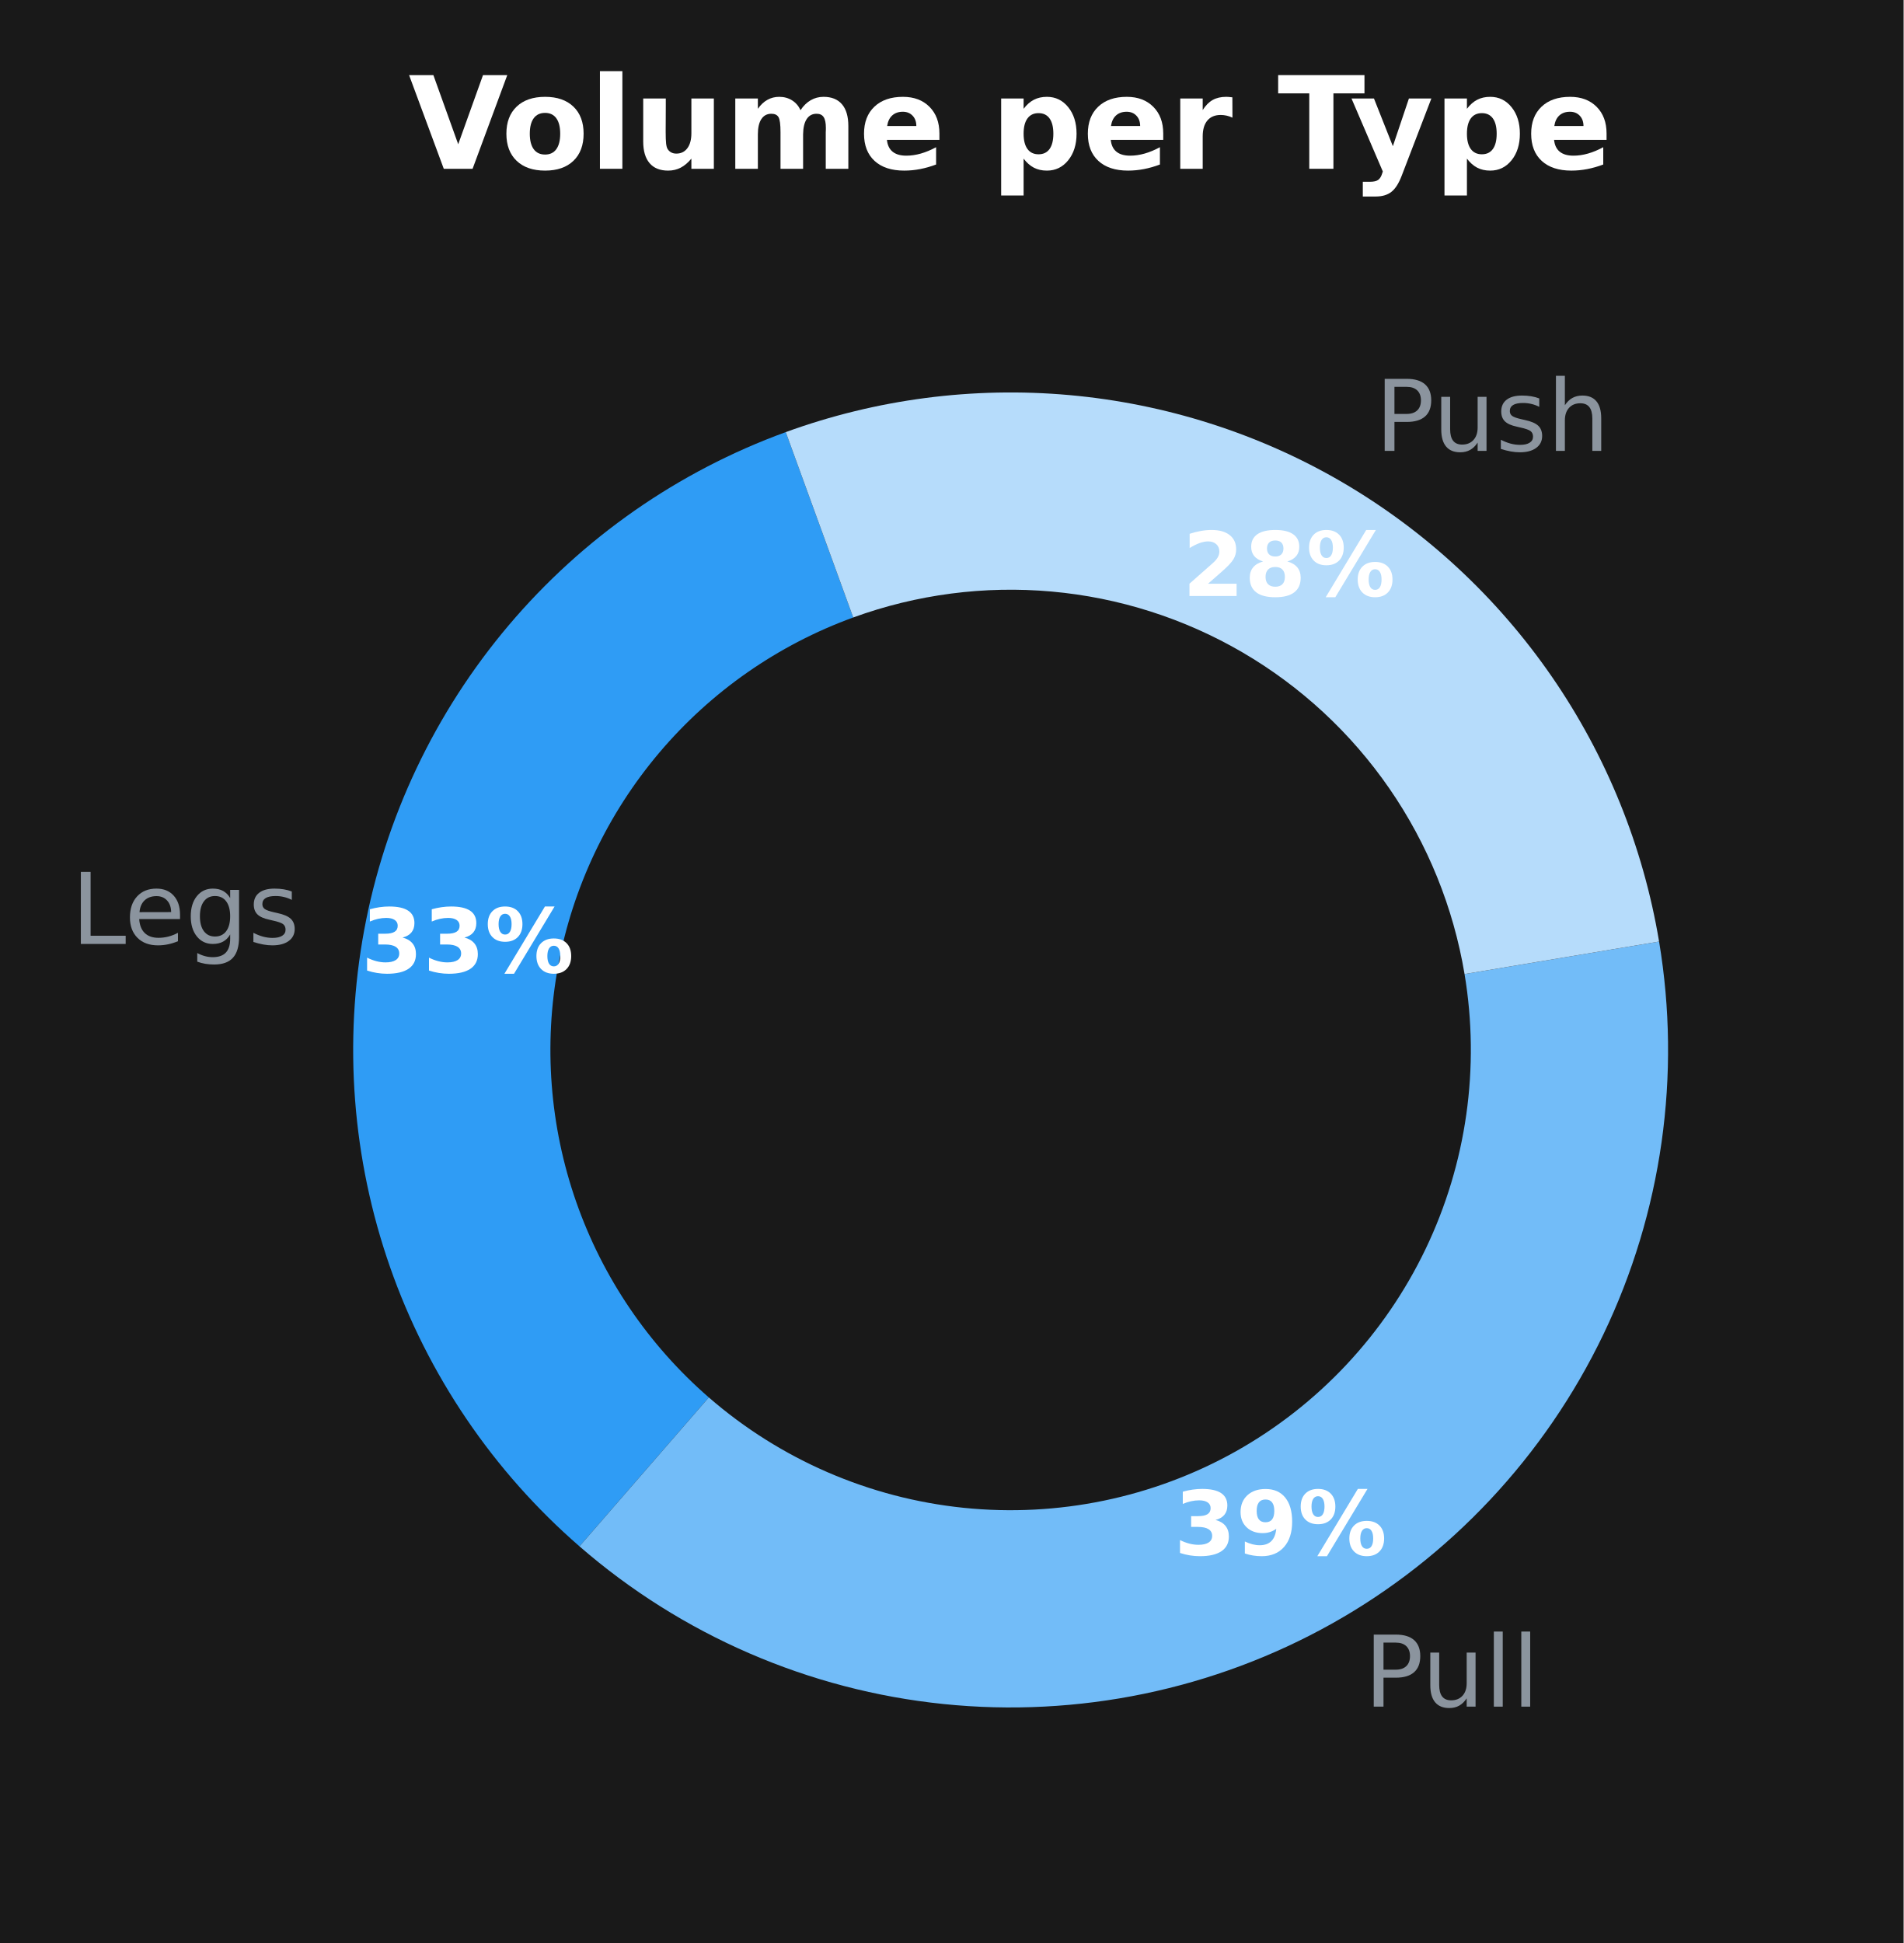
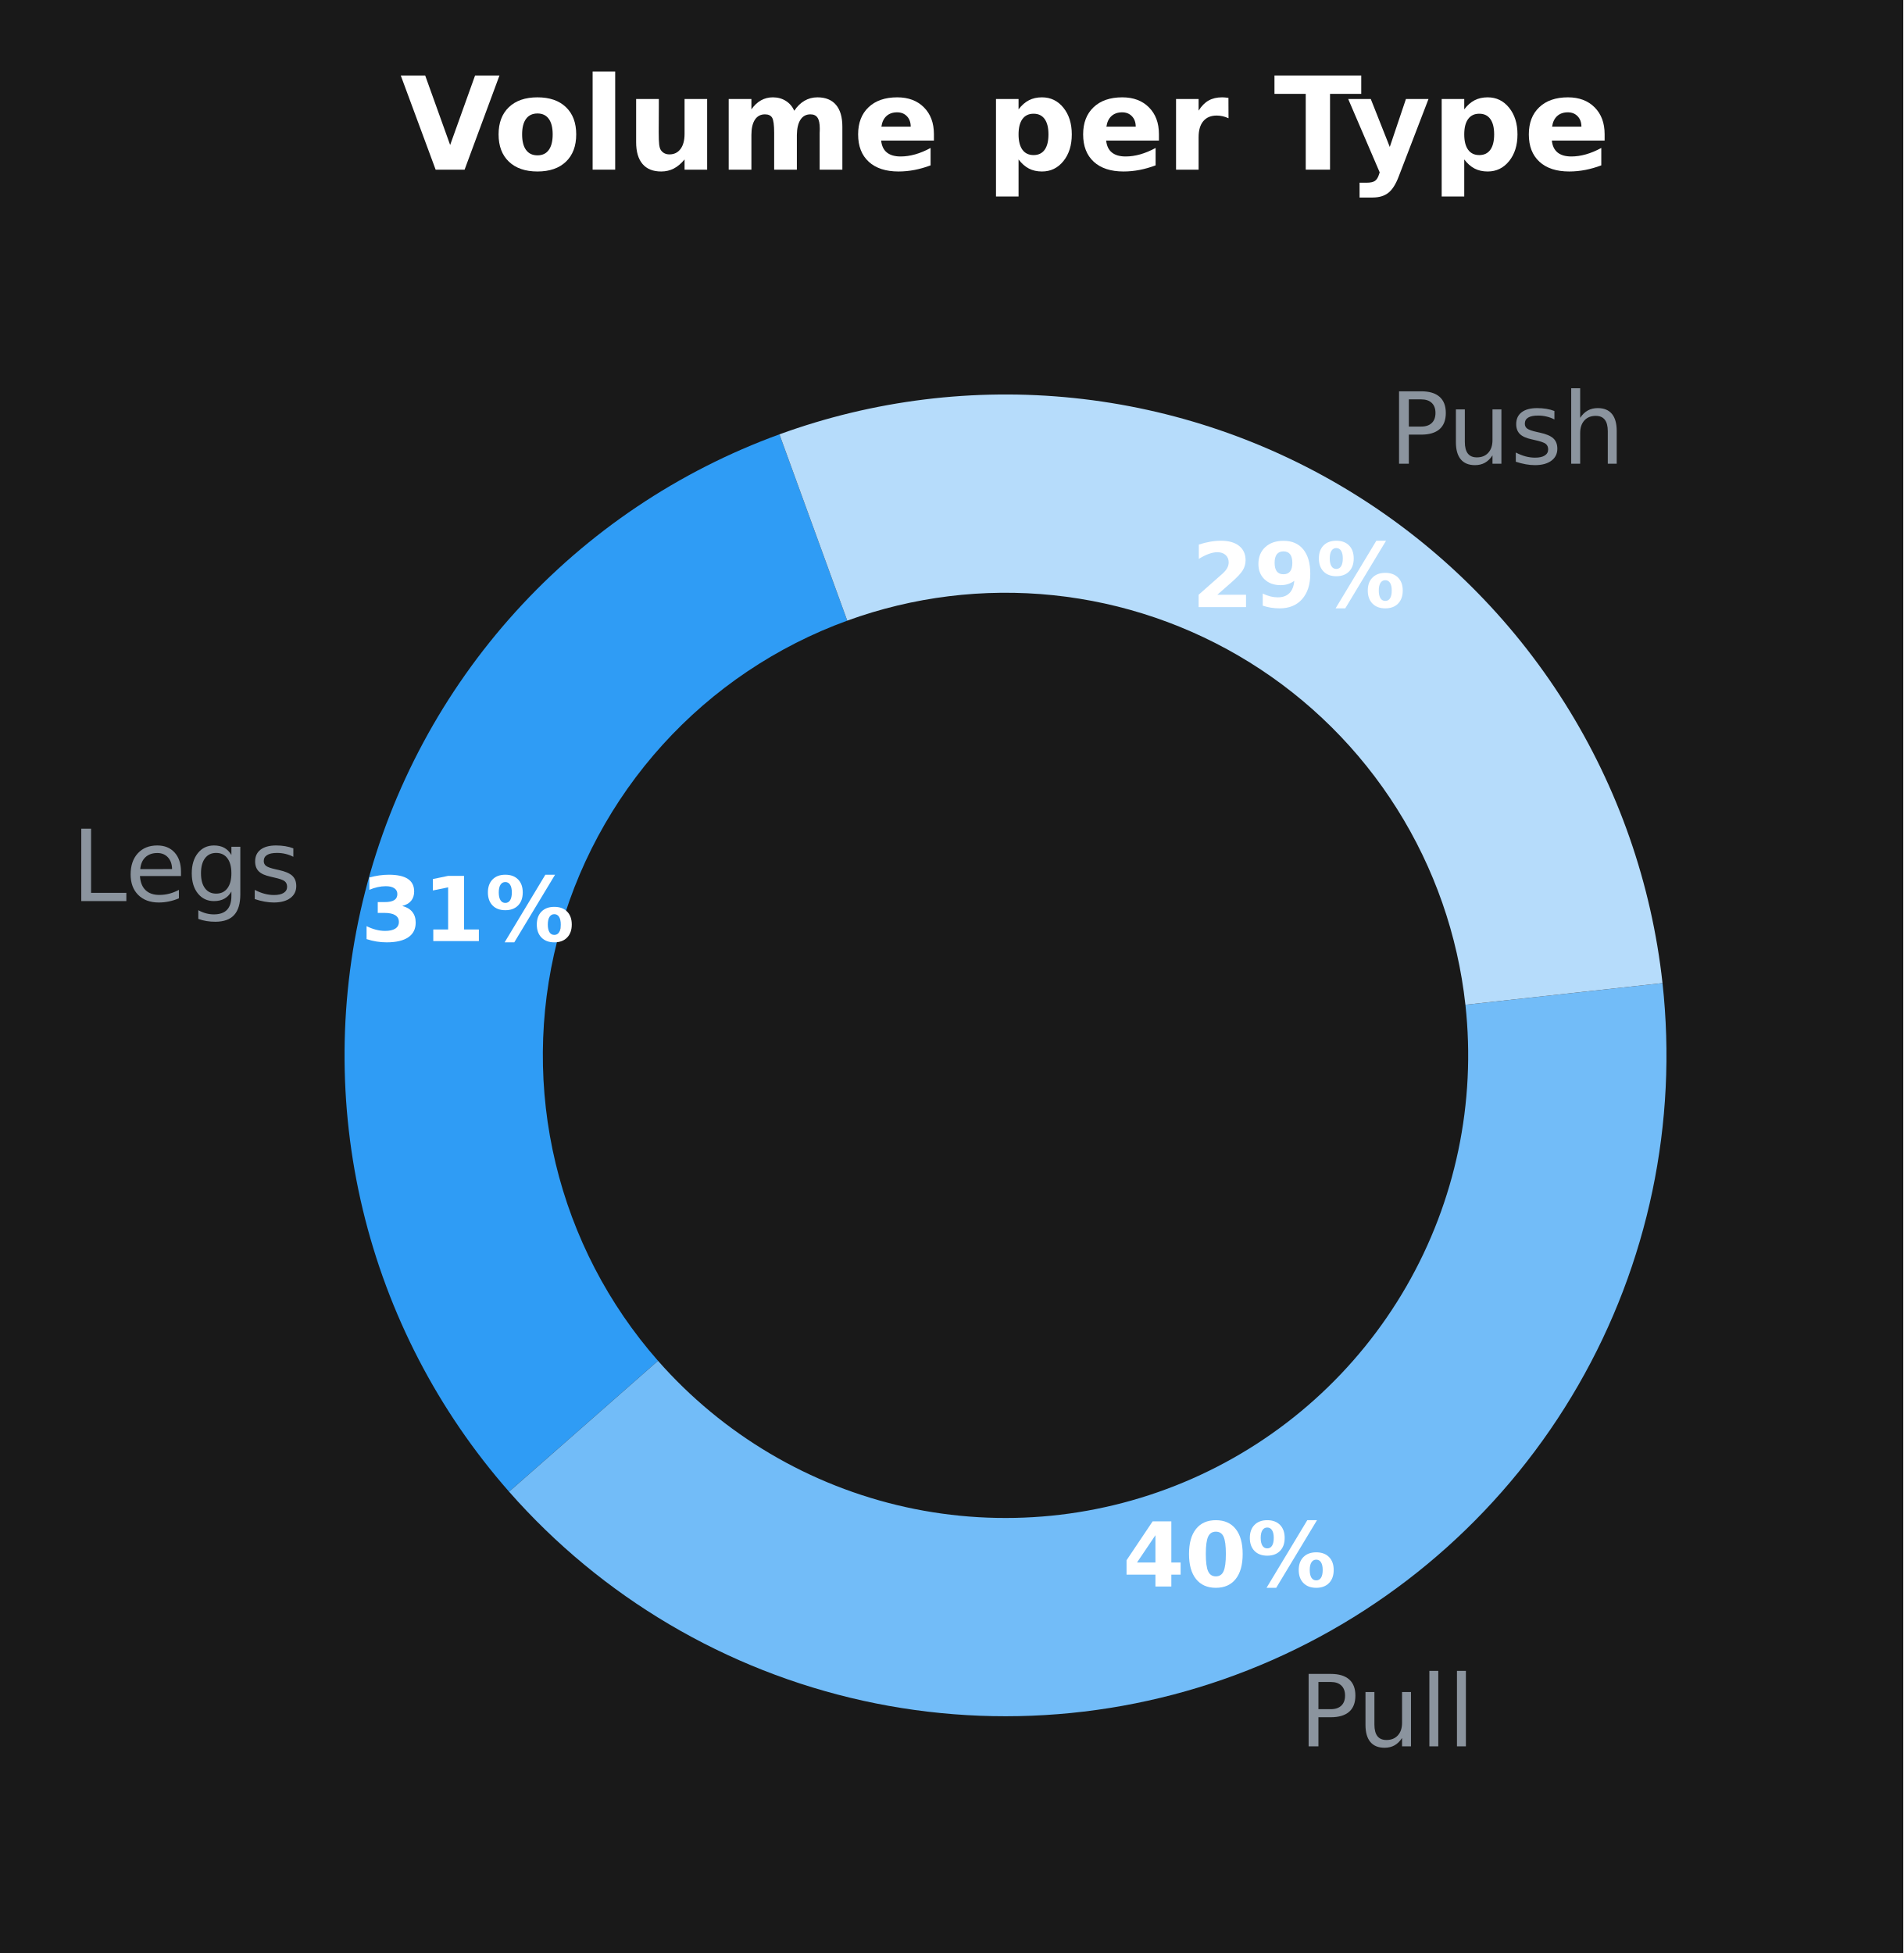
- <svg xmlns="http://www.w3.org/2000/svg" xmlns:xlink="http://www.w3.org/1999/xlink" width="192.625pt" height="196.598pt" viewBox="0 0 192.625 196.598" version="1.1">
+ <svg xmlns="http://www.w3.org/2000/svg" xmlns:xlink="http://www.w3.org/1999/xlink" width="191.568pt" height="196.598pt" viewBox="0 0 191.568 196.598" version="1.1">
  <defs>
    <style type="text/css">*{stroke-linejoin: round; stroke-linecap: butt}</style>
  </defs>
  <g id="figure_1">
    <g id="patch_1">
-       <path d="M 0 196.598  L 192.625 196.598  L 192.625 0  L 0 0  z " style="fill: #191919" />
+       <path d="M 0 196.598  L 191.568 196.598  L 191.568 0  L 0 0  z " style="fill: #191919" />
    </g>
    <g id="axes_1">
      <g id="patch_2">
-         <path d="M 79.511 43.722  C 68.629 47.683 58.967 54.417 51.486 63.257  C 44.004 72.096 38.958 82.738 36.849 94.125  C 34.741 105.512 35.642 117.255 39.462 128.187  C 43.283 139.119 49.893 148.867 58.636 156.462  L 71.724 141.394  C 65.605 136.078 60.978 129.255 58.303 121.602  C 55.629 113.95 54.998 105.73 56.474 97.759  C 57.95 89.788 61.482 82.339 66.719 76.151  C 71.957 69.964 78.72 65.249 86.338 62.477  z " style="fill: #2f9cf5" />
+         <path d="M 78.454 43.722  C 68.283 47.424 59.167 53.553 51.901 61.575  C 44.635 69.596 39.434 79.272 36.753 89.758  C 34.072 100.244 33.99 111.228 36.514 121.754  C 39.039 132.279 44.094 142.031 51.24 150.16  L 66.23 136.983  C 61.228 131.293 57.689 124.467 55.922 117.099  C 54.155 109.731 54.213 102.043 56.09 94.702  C 57.966 87.362 61.607 80.589 66.693 74.974  C 71.78 69.358 78.16 65.068 85.28 62.477  z " style="fill: #2f9cf5" />
      </g>
      <g id="patch_3">
-         <path d="M 58.636 156.462  C 68.976 165.445 81.843 171.019 95.469 172.418  C 109.095 173.817 122.827 170.975 134.777 164.281  C 146.728 157.587 156.324 147.362 162.249 135.012  C 168.173 122.662 170.141 108.778 167.883 95.268  L 148.198 98.559  C 149.779 108.016 148.401 117.735 144.254 126.38  C 140.107 135.025 133.389 142.182 125.024 146.868  C 116.658 151.554 107.046 153.543 97.508 152.564  C 87.97 151.584 78.963 147.683 71.724 141.394  z " style="fill: #72bcf8" />
+         <path d="M 51.24 150.16  C 60.577 160.782 73.062 168.156 86.872 171.203  C 100.683 174.251 115.111 172.816 128.052 167.11  C 140.992 161.403 151.781 151.717 158.845 139.464  C 165.908 127.212 168.883 113.021 167.337 98.963  L 147.498 101.145  C 148.581 110.986 146.498 120.92 141.554 129.496  C 136.609 138.073 129.057 144.854 119.998 148.848  C 110.94 152.843 100.84 153.847 91.173 151.714  C 81.506 149.58 72.766 144.419 66.23 136.983  z " style="fill: #72bcf8" />
      </g>
      <g id="patch_4">
-         <path d="M 167.883 95.268  C 166.273 85.638 162.562 76.479 157.015 68.443  C 151.468 60.408 144.219 53.691 135.785 48.771  C 127.351 43.852 117.936 40.849 108.211 39.976  C 98.486 39.104 88.687 40.383 79.511 43.722  L 86.338 62.477  C 92.76 60.139 99.62 59.244 106.427 59.855  C 113.235 60.466 119.825 62.568 125.729 66.011  C 131.633 69.455 136.707 74.157 140.59 79.782  C 144.473 85.406 147.07 91.818 148.198 98.559  z " style="fill: #b6dcfb" />
+         <path d="M 167.337 98.963  C 166.235 88.944 162.87 79.306 157.498 70.778  C 152.126 62.25 144.886 55.054 136.325 49.734  C 127.765 44.413 118.107 41.107 108.082 40.066  C 98.057 39.025 87.925 40.275 78.454 43.722  L 85.28 62.477  C 91.91 60.064 99.002 59.189 106.019 59.918  C 113.037 60.647 119.798 62.961 125.79 66.685  C 131.782 70.409 136.851 75.447 140.611 81.416  C 144.371 87.386 146.727 94.132 147.498 101.145  z " style="fill: #b6dcfb" />
      </g>
      <g id="matplotlib.axis_1" />
      <g id="matplotlib.axis_2" />
      <g id="text_1">
-         <g style="fill: #8b949e" transform="translate(7.2 95.51126) scale(0.1 -0.1)">
+         <g style="fill: #8b949e" transform="translate(7.2 90.7078) scale(0.1 -0.1)">
          <defs>
            <path id="DejaVuSans-2f" d="M 628 4666  L 1259 4666  L 1259 531  L 3531 531  L 3531 0  L 628 0  L 628 4666  z " transform="scale(0.015625)" />
            <path id="DejaVuSans-48" d="M 3597 1894  L 3597 1613  L 953 1613  Q 991 1019 1311 708  Q 1631 397 2203 397  Q 2534 397 2845 478  Q 3156 559 3463 722  L 3463 178  Q 3153 47 2828 -22  Q 2503 -91 2169 -91  Q 1331 -91 842 396  Q 353 884 353 1716  Q 353 2575 817 3079  Q 1281 3584 2069 3584  Q 2775 3584 3186 3129  Q 3597 2675 3597 1894  z M 3022 2063  Q 3016 2534 2758 2815  Q 2500 3097 2075 3097  Q 1594 3097 1305 2825  Q 1016 2553 972 2059  L 3022 2063  z " transform="scale(0.015625)" />
            <path id="DejaVuSans-4a" d="M 2906 1791  Q 2906 2416 2648 2759  Q 2391 3103 1925 3103  Q 1463 3103 1205 2759  Q 947 2416 947 1791  Q 947 1169 1205 825  Q 1463 481 1925 481  Q 2391 481 2648 825  Q 2906 1169 2906 1791  z M 3481 434  Q 3481 -459 3084 -895  Q 2688 -1331 1869 -1331  Q 1566 -1331 1297 -1286  Q 1028 -1241 775 -1147  L 775 -588  Q 1028 -725 1275 -790  Q 1522 -856 1778 -856  Q 2344 -856 2625 -561  Q 2906 -266 2906 331  L 2906 616  Q 2728 306 2450 153  Q 2172 0 1784 0  Q 1141 0 747 490  Q 353 981 353 1791  Q 353 2603 747 3093  Q 1141 3584 1784 3584  Q 2172 3584 2450 3431  Q 2728 3278 2906 2969  L 2906 3500  L 3481 3500  L 3481 434  z " transform="scale(0.015625)" />
            <path id="DejaVuSans-56" d="M 2834 3397  L 2834 2853  Q 2591 2978 2328 3040  Q 2066 3103 1784 3103  Q 1356 3103 1142 2972  Q 928 2841 928 2578  Q 928 2378 1081 2264  Q 1234 2150 1697 2047  L 1894 2003  Q 2506 1872 2764 1633  Q 3022 1394 3022 966  Q 3022 478 2636 193  Q 2250 -91 1575 -91  Q 1294 -91 989 -36  Q 684 19 347 128  L 347 722  Q 666 556 975 473  Q 1284 391 1588 391  Q 1994 391 2212 530  Q 2431 669 2431 922  Q 2431 1156 2273 1281  Q 2116 1406 1581 1522  L 1381 1569  Q 847 1681 609 1914  Q 372 2147 372 2553  Q 372 3047 722 3315  Q 1072 3584 1716 3584  Q 2034 3584 2315 3537  Q 2597 3491 2834 3397  z " transform="scale(0.015625)" />
          </defs>
          <use xlink:href="#DejaVuSans-2f" />
          <use xlink:href="#DejaVuSans-48" transform="translate(53.96875 0)" />
          <use xlink:href="#DejaVuSans-4a" transform="translate(115.5 0)" />
          <use xlink:href="#DejaVuSans-56" transform="translate(178.9844 0)" />
        </g>
      </g>
      <g id="text_2">
-         <g style="fill: #8b949e" transform="translate(138.0285 172.6829) scale(0.1 -0.1)">
+         <g style="fill: #8b949e" transform="translate(130.7359 175.7951) scale(0.1 -0.1)">
          <defs>
            <path id="DejaVuSans-33" d="M 1259 4147  L 1259 2394  L 2053 2394  Q 2494 2394 2734 2622  Q 2975 2850 2975 3272  Q 2975 3691 2734 3919  Q 2494 4147 2053 4147  L 1259 4147  z M 628 4666  L 2053 4666  Q 2838 4666 3239 4311  Q 3641 3956 3641 3272  Q 3641 2581 3239 2228  Q 2838 1875 2053 1875  L 1259 1875  L 1259 0  L 628 0  L 628 4666  z " transform="scale(0.015625)" />
            <path id="DejaVuSans-58" d="M 544 1381  L 544 3500  L 1119 3500  L 1119 1403  Q 1119 906 1312 657  Q 1506 409 1894 409  Q 2359 409 2629 706  Q 2900 1003 2900 1516  L 2900 3500  L 3475 3500  L 3475 0  L 2900 0  L 2900 538  Q 2691 219 2414 64  Q 2138 -91 1772 -91  Q 1169 -91 856 284  Q 544 659 544 1381  z M 1991 3584  L 1991 3584  z " transform="scale(0.015625)" />
            <path id="DejaVuSans-4f" d="M 603 4863  L 1178 4863  L 1178 0  L 603 0  L 603 4863  z " transform="scale(0.015625)" />
          </defs>
          <use xlink:href="#DejaVuSans-33" />
          <use xlink:href="#DejaVuSans-58" transform="translate(58.54688 0)" />
          <use xlink:href="#DejaVuSans-4f" transform="translate(121.9219 0)" />
          <use xlink:href="#DejaVuSans-4f" transform="translate(149.7031 0)" />
        </g>
      </g>
      <g id="text_3">
-         <g style="fill: #8b949e" transform="translate(139.1369 45.62275) scale(0.1 -0.1)">
+         <g style="fill: #8b949e" transform="translate(139.837 46.68124) scale(0.1 -0.1)">
          <defs>
            <path id="DejaVuSans-4b" d="M 3513 2113  L 3513 0  L 2938 0  L 2938 2094  Q 2938 2591 2744 2837  Q 2550 3084 2163 3084  Q 1697 3084 1428 2787  Q 1159 2491 1159 1978  L 1159 0  L 581 0  L 581 4863  L 1159 4863  L 1159 2956  Q 1366 3272 1645 3428  Q 1925 3584 2291 3584  Q 2894 3584 3203 3211  Q 3513 2838 3513 2113  z " transform="scale(0.015625)" />
          </defs>
          <use xlink:href="#DejaVuSans-33" />
          <use xlink:href="#DejaVuSans-58" transform="translate(58.54688 0)" />
          <use xlink:href="#DejaVuSans-56" transform="translate(121.9219 0)" />
          <use xlink:href="#DejaVuSans-4b" transform="translate(174.0156 0)" />
        </g>
      </g>
      <g id="text_4">
-         <g style="fill: #ffffff" transform="translate(36.54479 98.40089) scale(0.09 -0.09)">
+         <g style="fill: #ffffff" transform="translate(36.29483 94.73279) scale(0.09 -0.09)">
          <defs>
            <path id="DejaVuSans-Bold-16" d="M 2981 2516  Q 3453 2394 3698 2092  Q 3944 1791 3944 1325  Q 3944 631 3412 270  Q 2881 -91 1863 -91  Q 1503 -91 1142 -33  Q 781 25 428 141  L 428 1069  Q 766 900 1098 814  Q 1431 728 1753 728  Q 2231 728 2486 893  Q 2741 1059 2741 1369  Q 2741 1688 2480 1852  Q 2219 2016 1709 2016  L 1228 2016  L 1228 2791  L 1734 2791  Q 2188 2791 2409 2933  Q 2631 3075 2631 3366  Q 2631 3634 2415 3781  Q 2200 3928 1806 3928  Q 1516 3928 1219 3862  Q 922 3797 628 3669  L 628 4550  Q 984 4650 1334 4700  Q 1684 4750 2022 4750  Q 2931 4750 3382 4451  Q 3834 4153 3834 3553  Q 3834 3144 3618 2883  Q 3403 2622 2981 2516  z " transform="scale(0.015625)" />
+             <path id="DejaVuSans-Bold-14" d="M 750 831  L 1813 831  L 1813 3847  L 722 3622  L 722 4441  L 1806 4666  L 2950 4666  L 2950 831  L 4013 831  L 4013 0  L 750 0  L 750 831  z " transform="scale(0.015625)" />
            <path id="DejaVuSans-Bold-8" d="M 4959 1925  Q 4738 1925 4616 1733  Q 4494 1541 4494 1184  Q 4494 825 4614 633  Q 4734 441 4959 441  Q 5184 441 5303 633  Q 5422 825 5422 1184  Q 5422 1541 5301 1733  Q 5181 1925 4959 1925  z M 4959 2450  Q 5541 2450 5875 2112  Q 6209 1775 6209 1184  Q 6209 594 5875 251  Q 5541 -91 4959 -91  Q 4378 -91 4042 251  Q 3706 594 3706 1184  Q 3706 1772 4042 2111  Q 4378 2450 4959 2450  z M 2094 -91  L 1403 -91  L 4319 4750  L 5013 4750  L 2094 -91  z M 1453 4750  Q 2034 4750 2367 4411  Q 2700 4072 2700 3481  Q 2700 2891 2367 2550  Q 2034 2209 1453 2209  Q 872 2209 539 2550  Q 206 2891 206 3481  Q 206 4072 539 4411  Q 872 4750 1453 4750  z M 1453 4225  Q 1228 4225 1106 4031  Q 984 3838 984 3481  Q 984 3122 1106 2926  Q 1228 2731 1453 2731  Q 1678 2731 1798 2926  Q 1919 3122 1919 3481  Q 1919 3838 1797 4031  Q 1675 4225 1453 4225  z " transform="scale(0.015625)" />
          </defs>
          <use xlink:href="#DejaVuSans-Bold-16" />
-           <use xlink:href="#DejaVuSans-Bold-16" transform="translate(69.57812 0)" />
+           <use xlink:href="#DejaVuSans-Bold-14" transform="translate(69.57812 0)" />
          <use xlink:href="#DejaVuSans-Bold-8" transform="translate(139.1562 0)" />
        </g>
      </g>
      <g id="text_5">
-         <g style="fill: #ffffff" transform="translate(118.8042 157.3317) scale(0.09 -0.09)">
+         <g style="fill: #ffffff" transform="translate(112.9854 159.7083) scale(0.09 -0.09)">
          <defs>
+             <path id="DejaVuSans-Bold-17" d="M 2356 3675  L 1038 1722  L 2356 1722  L 2356 3675  z M 2156 4666  L 3494 4666  L 3494 1722  L 4159 1722  L 4159 850  L 3494 850  L 3494 0  L 2356 0  L 2356 850  L 288 850  L 288 1881  L 2156 4666  z " transform="scale(0.015625)" />
+             <path id="DejaVuSans-Bold-13" d="M 2944 2338  Q 2944 3213 2780 3570  Q 2616 3928 2228 3928  Q 1841 3928 1675 3570  Q 1509 3213 1509 2338  Q 1509 1453 1675 1090  Q 1841 728 2228 728  Q 2613 728 2778 1090  Q 2944 1453 2944 2338  z M 4147 2328  Q 4147 1169 3647 539  Q 3147 -91 2228 -91  Q 1306 -91 806 539  Q 306 1169 306 2328  Q 306 3491 806 4120  Q 1306 4750 2228 4750  Q 3147 4750 3647 4120  Q 4147 3491 4147 2328  z " transform="scale(0.015625)" />
+           </defs>
+           <use xlink:href="#DejaVuSans-Bold-17" />
+           <use xlink:href="#DejaVuSans-Bold-13" transform="translate(69.57812 0)" />
+           <use xlink:href="#DejaVuSans-Bold-8" transform="translate(139.1562 0)" />
+         </g>
+       </g>
+       <g id="text_6">
+         <g style="fill: #ffffff" transform="translate(119.9353 61.11221) scale(0.09 -0.09)">
+           <defs>
+             <path id="DejaVuSans-Bold-15" d="M 1844 884  L 3897 884  L 3897 0  L 506 0  L 506 884  L 2209 2388  Q 2438 2594 2547 2791  Q 2656 2988 2656 3200  Q 2656 3528 2436 3728  Q 2216 3928 1850 3928  Q 1569 3928 1234 3808  Q 900 3688 519 3450  L 519 4475  Q 925 4609 1322 4679  Q 1719 4750 2100 4750  Q 2938 4750 3402 4381  Q 3866 4013 3866 3353  Q 3866 2972 3669 2642  Q 3472 2313 2841 1759  L 1844 884  z " transform="scale(0.015625)" />
            <path id="DejaVuSans-Bold-1c" d="M 641 103  L 641 966  Q 928 831 1190 764  Q 1453 697 1709 697  Q 2247 697 2547 995  Q 2847 1294 2900 1881  Q 2688 1725 2447 1647  Q 2206 1569 1925 1569  Q 1209 1569 770 1986  Q 331 2403 331 3084  Q 331 3838 820 4291  Q 1309 4744 2131 4744  Q 3044 4744 3544 4128  Q 4044 3513 4044 2388  Q 4044 1231 3459 570  Q 2875 -91 1856 -91  Q 1528 -91 1228 -42  Q 928 6 641 103  z M 2125 2350  Q 2441 2350 2600 2554  Q 2759 2759 2759 3169  Q 2759 3575 2600 3781  Q 2441 3988 2125 3988  Q 1809 3988 1650 3781  Q 1491 3575 1491 3169  Q 1491 2759 1650 2554  Q 1809 2350 2125 2350  z " transform="scale(0.015625)" />
          </defs>
-           <use xlink:href="#DejaVuSans-Bold-16" />
+           <use xlink:href="#DejaVuSans-Bold-15" />
          <use xlink:href="#DejaVuSans-Bold-1c" transform="translate(69.57812 0)" />
          <use xlink:href="#DejaVuSans-Bold-8" transform="translate(139.1562 0)" />
        </g>
      </g>
-       <g id="text_6">
-         <g style="fill: #ffffff" transform="translate(119.6507 60.30391) scale(0.09 -0.09)">
-           <defs>
-             <path id="DejaVuSans-Bold-15" d="M 1844 884  L 3897 884  L 3897 0  L 506 0  L 506 884  L 2209 2388  Q 2438 2594 2547 2791  Q 2656 2988 2656 3200  Q 2656 3528 2436 3728  Q 2216 3928 1850 3928  Q 1569 3928 1234 3808  Q 900 3688 519 3450  L 519 4475  Q 925 4609 1322 4679  Q 1719 4750 2100 4750  Q 2938 4750 3402 4381  Q 3866 4013 3866 3353  Q 3866 2972 3669 2642  Q 3472 2313 2841 1759  L 1844 884  z " transform="scale(0.015625)" />
-             <path id="DejaVuSans-Bold-1b" d="M 2228 2088  Q 1891 2088 1709 1903  Q 1528 1719 1528 1375  Q 1528 1031 1709 848  Q 1891 666 2228 666  Q 2563 666 2741 848  Q 2919 1031 2919 1375  Q 2919 1722 2741 1905  Q 2563 2088 2228 2088  z M 1350 2484  Q 925 2613 709 2878  Q 494 3144 494 3541  Q 494 4131 934 4440  Q 1375 4750 2228 4750  Q 3075 4750 3515 4442  Q 3956 4134 3956 3541  Q 3956 3144 3739 2878  Q 3522 2613 3097 2484  Q 3572 2353 3814 2058  Q 4056 1763 4056 1313  Q 4056 619 3595 264  Q 3134 -91 2228 -91  Q 1319 -91 855 264  Q 391 619 391 1313  Q 391 1763 633 2058  Q 875 2353 1350 2484  z M 1631 3419  Q 1631 3141 1786 2991  Q 1941 2841 2228 2841  Q 2509 2841 2662 2991  Q 2816 3141 2816 3419  Q 2816 3697 2662 3845  Q 2509 3994 2228 3994  Q 1941 3994 1786 3844  Q 1631 3694 1631 3419  z " transform="scale(0.015625)" />
-           </defs>
-           <use xlink:href="#DejaVuSans-Bold-15" />
-           <use xlink:href="#DejaVuSans-Bold-1b" transform="translate(69.57812 0)" />
-           <use xlink:href="#DejaVuSans-Bold-8" transform="translate(139.1562 0)" />
-         </g>
-       </g>
      <g id="text_7">
-         <g style="fill: #ffffff" transform="translate(41.33295 17.07797) scale(0.13 -0.13)">
+         <g style="fill: #ffffff" transform="translate(40.2754 17.07797) scale(0.13 -0.13)">
          <defs>
            <path id="DejaVuSans-Bold-39" d="M 31 4666  L 1241 4666  L 2478 1222  L 3713 4666  L 4922 4666  L 3194 0  L 1759 0  L 31 4666  z " transform="scale(0.015625)" />
            <path id="DejaVuSans-Bold-52" d="M 2203 2784  Q 1831 2784 1636 2517  Q 1441 2250 1441 1747  Q 1441 1244 1636 976  Q 1831 709 2203 709  Q 2569 709 2762 976  Q 2956 1244 2956 1747  Q 2956 2250 2762 2517  Q 2569 2784 2203 2784  z M 2203 3584  Q 3106 3584 3614 3096  Q 4122 2609 4122 1747  Q 4122 884 3614 396  Q 3106 -91 2203 -91  Q 1297 -91 786 396  Q 275 884 275 1747  Q 275 2609 786 3096  Q 1297 3584 2203 3584  z " transform="scale(0.015625)" />
            <path id="DejaVuSans-Bold-4f" d="M 538 4863  L 1656 4863  L 1656 0  L 538 0  L 538 4863  z " transform="scale(0.015625)" />
            <path id="DejaVuSans-Bold-58" d="M 500 1363  L 500 3500  L 1625 3500  L 1625 3150  Q 1625 2866 1622 2436  Q 1619 2006 1619 1863  Q 1619 1441 1641 1255  Q 1663 1069 1716 984  Q 1784 875 1895 815  Q 2006 756 2150 756  Q 2500 756 2700 1025  Q 2900 1294 2900 1772  L 2900 3500  L 4019 3500  L 4019 0  L 2900 0  L 2900 506  Q 2647 200 2364 54  Q 2081 -91 1741 -91  Q 1134 -91 817 281  Q 500 653 500 1363  z " transform="scale(0.015625)" />
            <path id="DejaVuSans-Bold-50" d="M 3781 2919  Q 3994 3244 4286 3414  Q 4578 3584 4928 3584  Q 5531 3584 5847 3212  Q 6163 2841 6163 2131  L 6163 0  L 5038 0  L 5038 1825  Q 5041 1866 5042 1909  Q 5044 1953 5044 2034  Q 5044 2406 4934 2573  Q 4825 2741 4581 2741  Q 4263 2741 4089 2478  Q 3916 2216 3909 1719  L 3909 0  L 2784 0  L 2784 1825  Q 2784 2406 2684 2573  Q 2584 2741 2328 2741  Q 2006 2741 1831 2477  Q 1656 2213 1656 1722  L 1656 0  L 531 0  L 531 3500  L 1656 3500  L 1656 2988  Q 1863 3284 2130 3434  Q 2397 3584 2719 3584  Q 3081 3584 3359 3409  Q 3638 3234 3781 2919  z " transform="scale(0.015625)" />
            <path id="DejaVuSans-Bold-48" d="M 4031 1759  L 4031 1441  L 1416 1441  Q 1456 1047 1700 850  Q 1944 653 2381 653  Q 2734 653 3104 758  Q 3475 863 3866 1075  L 3866 213  Q 3469 63 3072 -14  Q 2675 -91 2278 -91  Q 1328 -91 801 392  Q 275 875 275 1747  Q 275 2603 792 3093  Q 1309 3584 2216 3584  Q 3041 3584 3536 3087  Q 4031 2591 4031 1759  z M 2881 2131  Q 2881 2450 2695 2645  Q 2509 2841 2209 2841  Q 1884 2841 1681 2658  Q 1478 2475 1428 2131  L 2881 2131  z " transform="scale(0.015625)" />
            <path id="DejaVuSans-Bold-3" transform="scale(0.015625)" />
            <path id="DejaVuSans-Bold-53" d="M 1656 506  L 1656 -1331  L 538 -1331  L 538 3500  L 1656 3500  L 1656 2988  Q 1888 3294 2169 3439  Q 2450 3584 2816 3584  Q 3463 3584 3878 3070  Q 4294 2556 4294 1747  Q 4294 938 3878 423  Q 3463 -91 2816 -91  Q 2450 -91 2169 54  Q 1888 200 1656 506  z M 2400 2772  Q 2041 2772 1848 2508  Q 1656 2244 1656 1747  Q 1656 1250 1848 986  Q 2041 722 2400 722  Q 2759 722 2948 984  Q 3138 1247 3138 1747  Q 3138 2247 2948 2509  Q 2759 2772 2400 2772  z " transform="scale(0.015625)" />
            <path id="DejaVuSans-Bold-55" d="M 3138 2547  Q 2991 2616 2845 2648  Q 2700 2681 2553 2681  Q 2122 2681 1889 2404  Q 1656 2128 1656 1613  L 1656 0  L 538 0  L 538 3500  L 1656 3500  L 1656 2925  Q 1872 3269 2151 3426  Q 2431 3584 2822 3584  Q 2878 3584 2943 3579  Q 3009 3575 3134 3559  L 3138 2547  z " transform="scale(0.015625)" />
            <path id="DejaVuSans-Bold-37" d="M 31 4666  L 4331 4666  L 4331 3756  L 2784 3756  L 2784 0  L 1581 0  L 1581 3756  L 31 3756  L 31 4666  z " transform="scale(0.015625)" />
            <path id="DejaVuSans-Bold-5c" d="M 78 3500  L 1197 3500  L 2138 1125  L 2938 3500  L 4056 3500  L 2584 -331  Q 2363 -916 2067 -1148  Q 1772 -1381 1288 -1381  L 641 -1381  L 641 -647  L 991 -647  Q 1275 -647 1404 -556  Q 1534 -466 1606 -231  L 1638 -134  L 78 3500  z " transform="scale(0.015625)" />
          </defs>
          <use xlink:href="#DejaVuSans-Bold-39" />
          <use xlink:href="#DejaVuSans-Bold-52" transform="translate(71.92188 0)" />
          <use xlink:href="#DejaVuSans-Bold-4f" transform="translate(140.625 0)" />
          <use xlink:href="#DejaVuSans-Bold-58" transform="translate(174.9062 0)" />
          <use xlink:href="#DejaVuSans-Bold-50" transform="translate(246.0938 0)" />
          <use xlink:href="#DejaVuSans-Bold-48" transform="translate(350.2969 0)" />
          <use xlink:href="#DejaVuSans-Bold-3" transform="translate(418.125 0)" />
          <use xlink:href="#DejaVuSans-Bold-53" transform="translate(452.9375 0)" />
          <use xlink:href="#DejaVuSans-Bold-48" transform="translate(524.5156 0)" />
          <use xlink:href="#DejaVuSans-Bold-55" transform="translate(592.3438 0)" />
          <use xlink:href="#DejaVuSans-Bold-3" transform="translate(641.6562 0)" />
          <use xlink:href="#DejaVuSans-Bold-37" transform="translate(676.4688 0)" />
          <use xlink:href="#DejaVuSans-Bold-5c" transform="translate(732.8281 0)" />
          <use xlink:href="#DejaVuSans-Bold-53" transform="translate(798.0156 0)" />
          <use xlink:href="#DejaVuSans-Bold-48" transform="translate(869.5938 0)" />
        </g>
      </g>
    </g>
  </g>
</svg>
